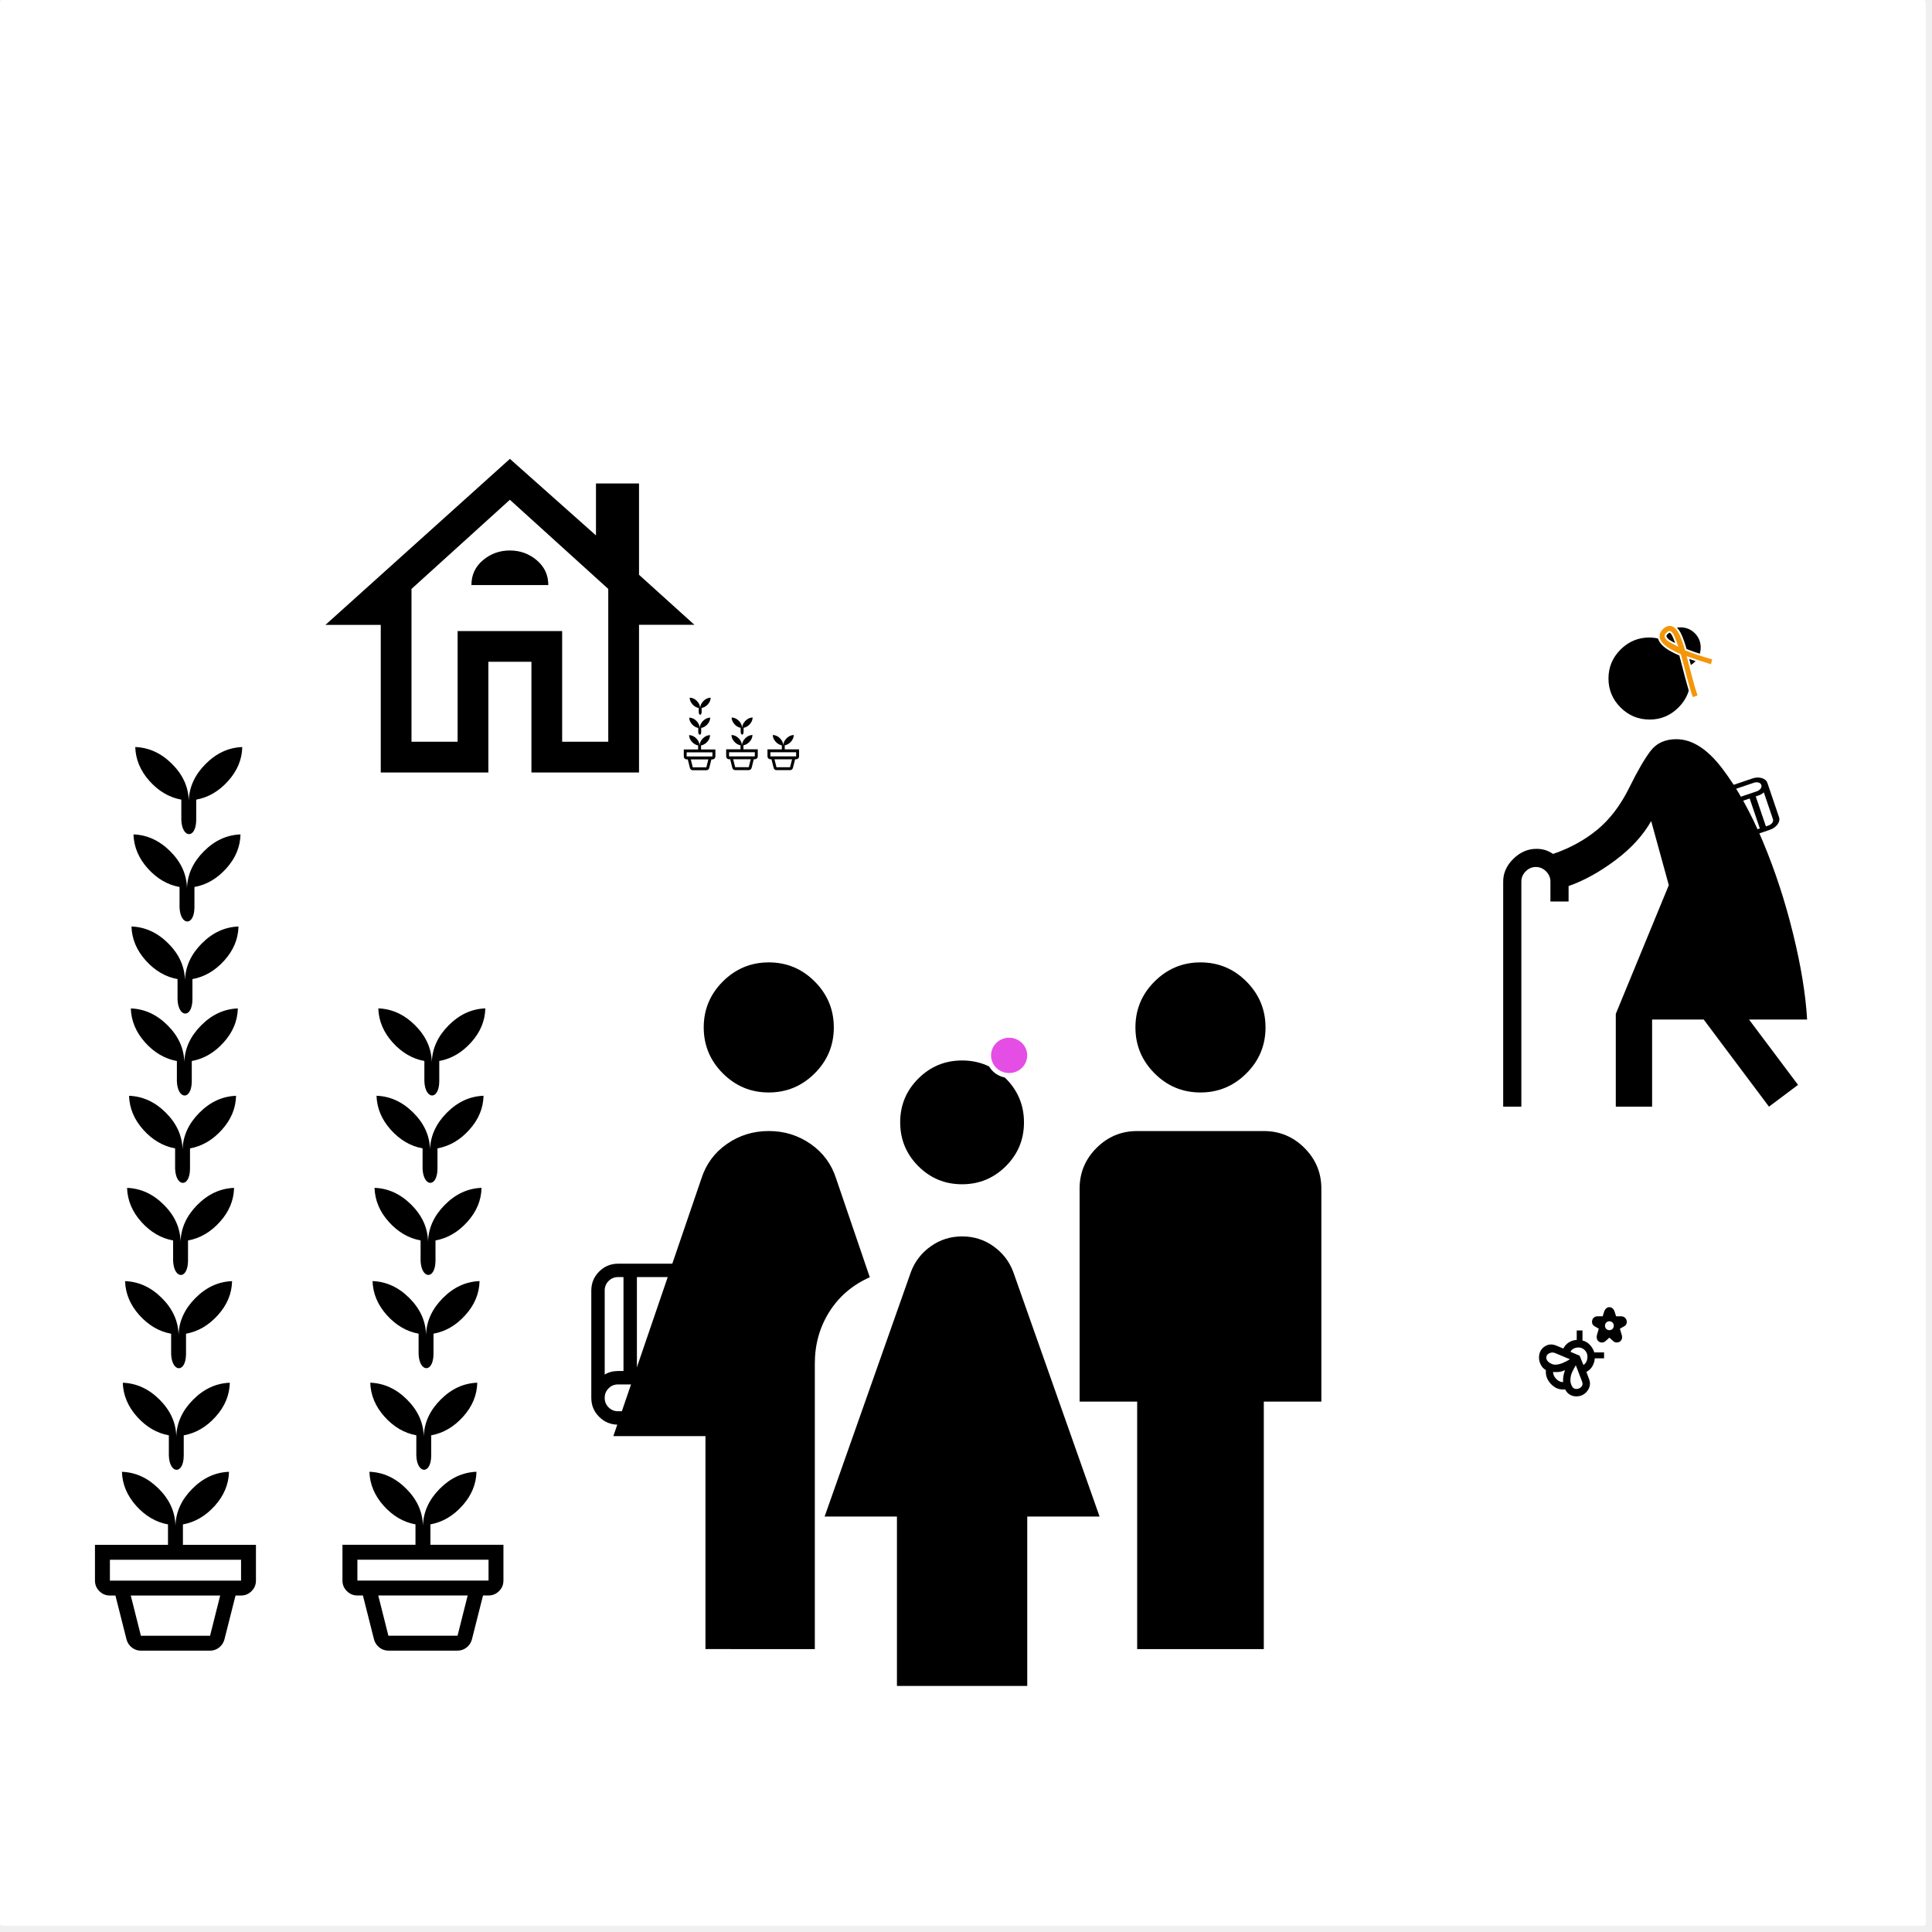
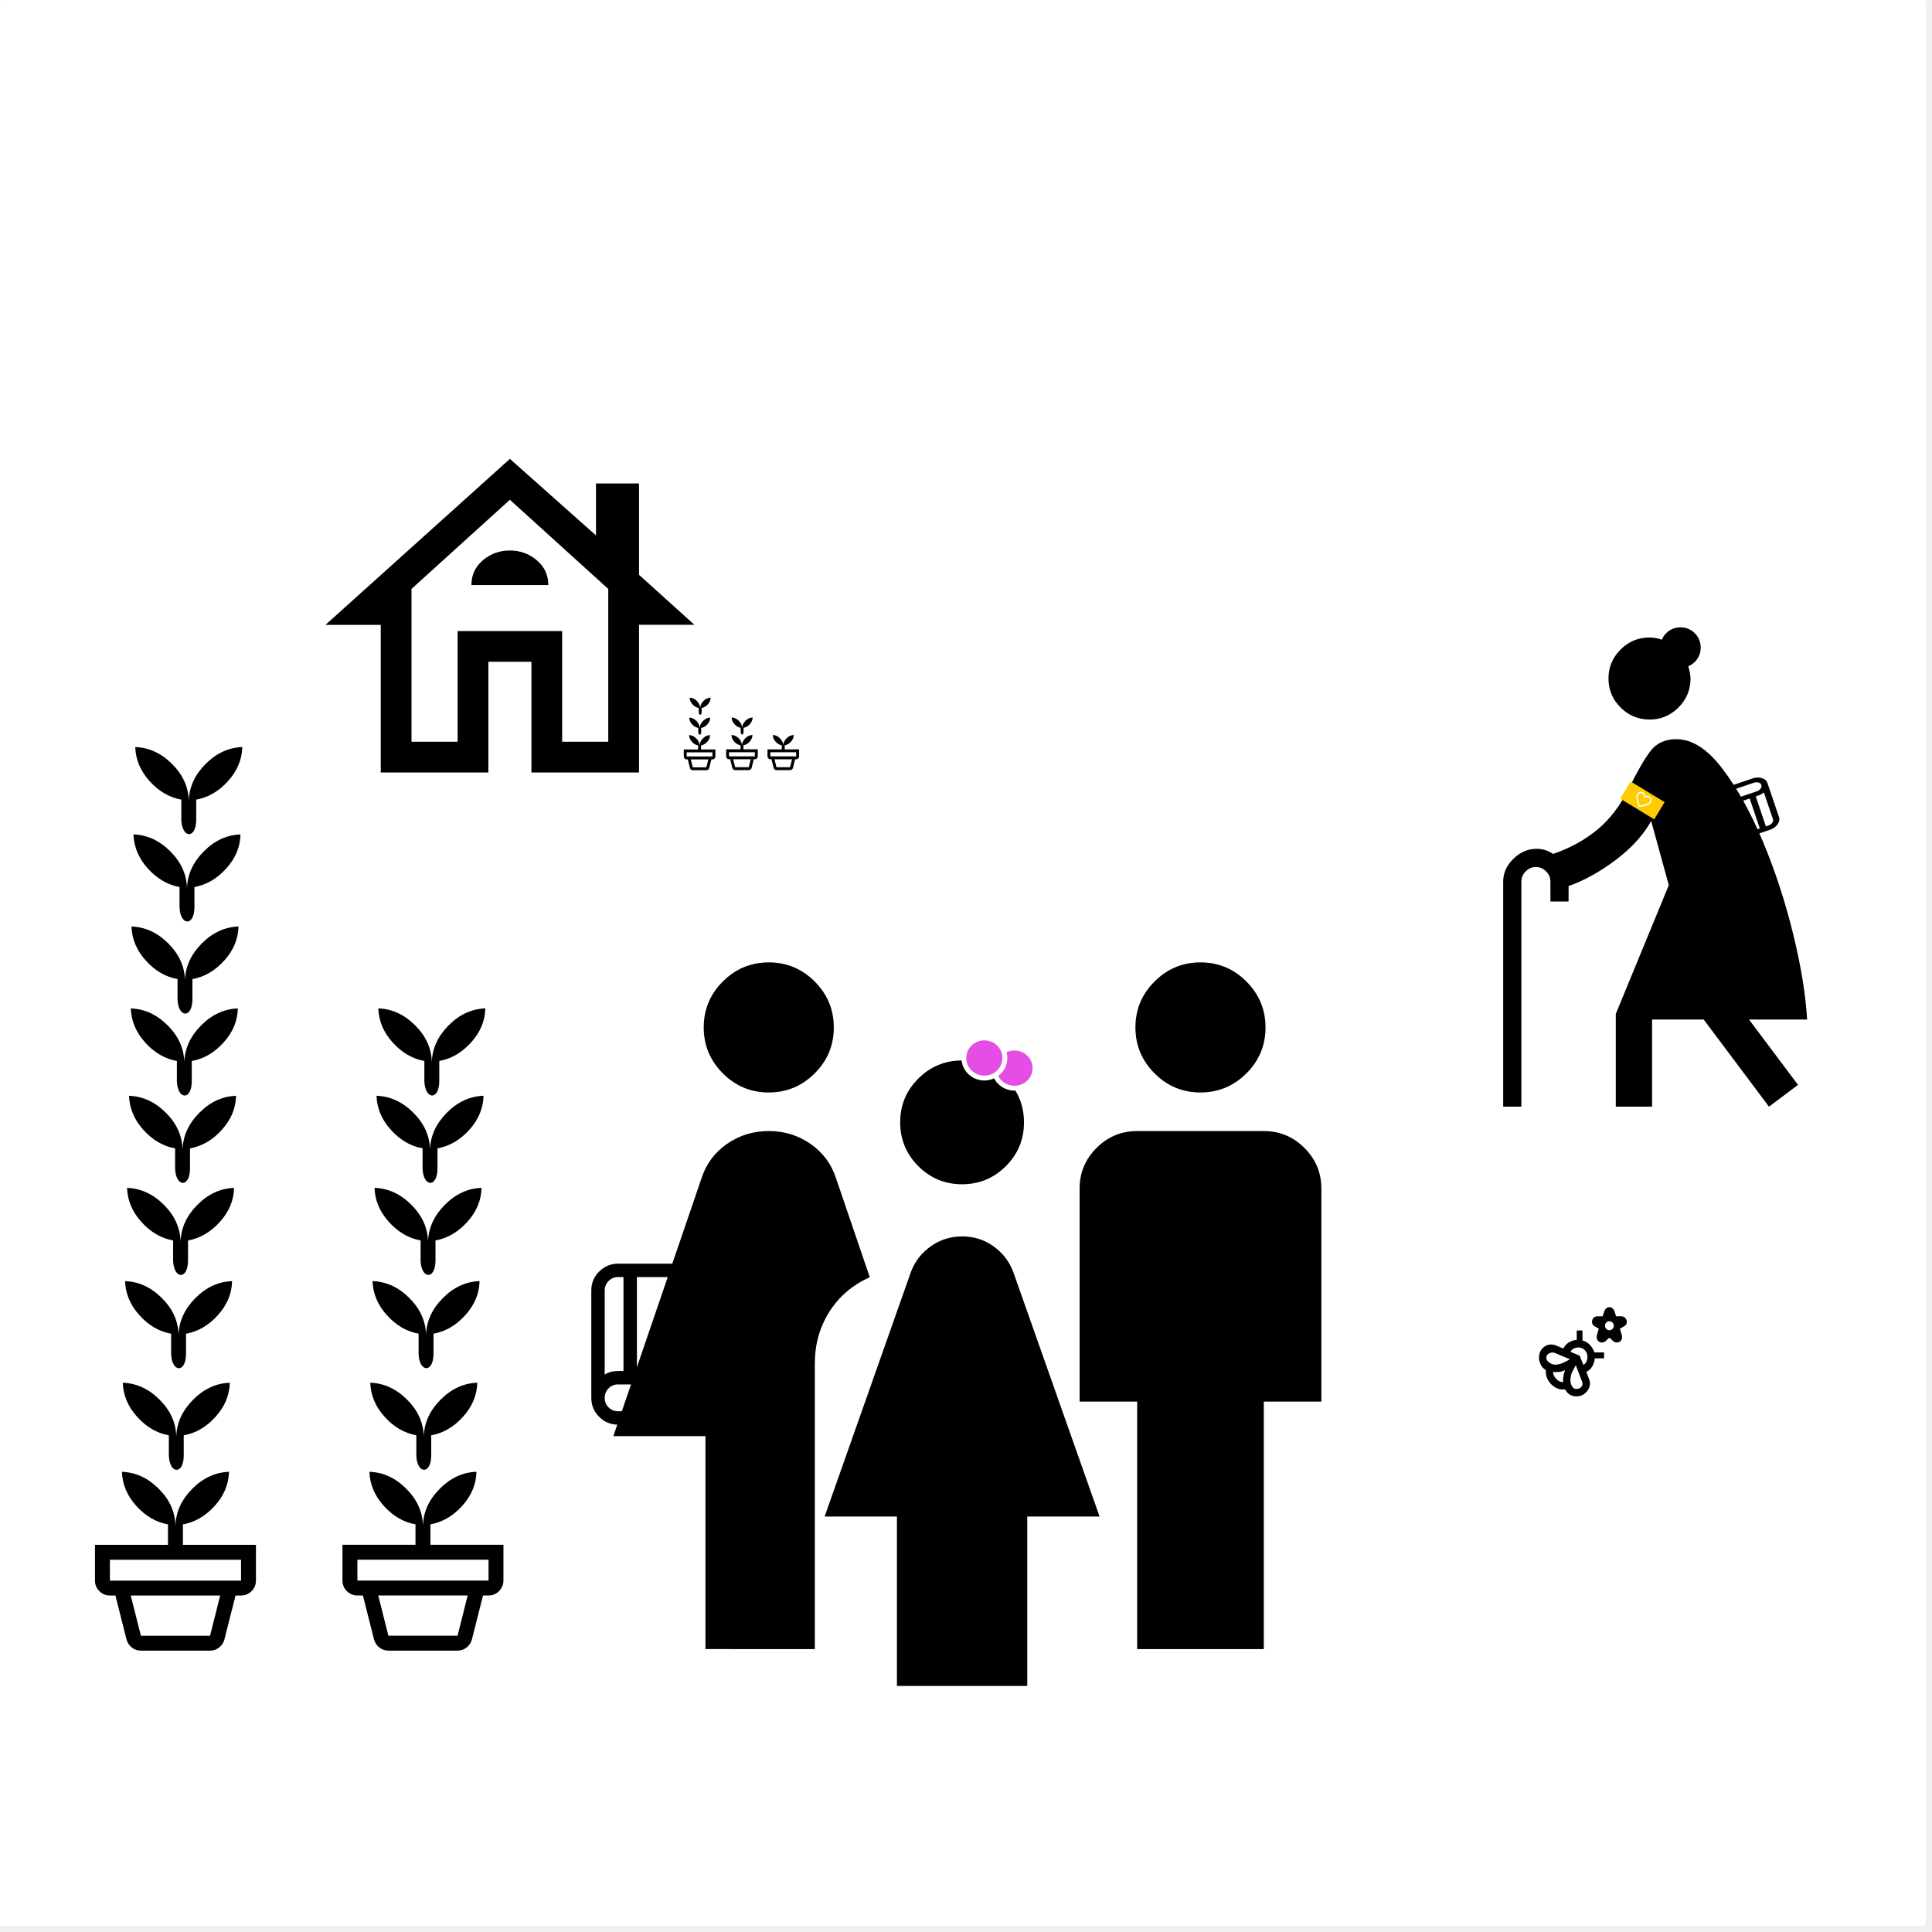
<svg xmlns="http://www.w3.org/2000/svg" width="400" height="400" version="1.1" viewBox="0 0 105.83 105.83" id="svg66">
  <defs id="defs70" />
  <rect width="105.49" height="105.49" ry=".133" fill="#fff" id="rect2" />
  <path d="m42.109 59.843c0.979 0 1.818-0.349 2.517-1.046 0.699-0.697 1.048-1.536 1.048-2.515 0-0.979-0.349-1.818-1.046-2.517-0.697-0.699-1.536-1.048-2.515-1.048-0.979 0-1.818 0.349-2.517 1.046-0.699 0.697-1.048 1.536-1.048 2.515s0.349 1.818 1.046 2.517c0.697 0.699 1.536 1.048 2.515 1.048zm2.525 30.49v-15.639c0-1.051 0.265-1.997 0.796-2.838 0.531-0.841 1.269-1.471 2.215-1.892l-1.845-5.408c-0.252-0.788-0.717-1.419-1.395-1.892-0.678-0.473-1.442-0.709-2.294-0.709s-1.616 0.236-2.294 0.709c-0.678 0.473-1.143 1.104-1.395 1.892l-4.824 14.11h5.045v11.666zm21.123-30.49c0.979 0 1.818-0.349 2.517-1.046 0.699-0.697 1.048-1.536 1.048-2.515 0-0.979-0.349-1.818-1.046-2.517-0.697-0.699-1.536-1.048-2.515-1.048-0.979 0-1.818 0.349-2.517 1.046-0.699 0.697-1.048 1.536-1.048 2.515s0.349 1.818 1.046 2.517c0.697 0.699 1.536 1.048 2.515 1.048zm3.471 30.49v-13.558h3.153v-11.666c0-0.867-0.309-1.609-0.926-2.227-0.617-0.617-1.36-0.926-2.227-0.926h-6.937c-0.867 0-1.609 0.309-2.227 0.926-0.617 0.617-0.926 1.36-0.926 2.227v11.666h3.153v13.558z" stroke-width=".047" id="path4" />
  <path d="m33.859 78.04q-0.609 0-1.039-0.43-0.43-0.43-0.43-1.039v-5.88q0-0.609 0.43-1.039 0.43-0.43 1.039-0.43h5.586v6.615q-0.283 0-0.472 0.219-0.189 0.219-0.189 0.516 0 0.298 0.189 0.516 0.189 0.219 0.472 0.219v0.735zm-0.735-2.745q0.162-0.099 0.345-0.147t0.39-0.048h0.294v-5.145h-0.294q-0.306 0-0.521 0.214-0.214 0.214-0.214 0.521zm1.764-0.195h3.822v-5.145h-3.822zm-1.764 0.195v-5.34zm0.732 2.01h4.38q-0.088-0.162-0.138-0.347-0.05-0.186-0.05-0.388 0-0.206 0.048-0.39 0.048-0.184 0.147-0.345h-4.387q-0.306 0-0.519 0.214t-0.213 0.521q0 0.309 0.213 0.522t0.518 0.213z" stroke-width=".011" id="path6" />
  <path d="m95.989 42.643q0.275-0.093 0.517-0.022t0.307 0.265l0.637 1.875q0.066 0.194-0.082 0.398-0.148 0.203-0.423 0.297l-2.526 0.858-0.716-2.11q0.128-0.043 0.19-0.142 0.062-0.099 0.03-0.194-0.032-0.095-0.141-0.136-0.109-0.041-0.237 3e-3l-0.08-0.234zm0.63 0.763q-0.062 0.057-0.14 0.1-0.078 0.043-0.171 0.075l-0.133 0.045 0.557 1.641 0.133-0.045q0.138-0.047 0.212-0.148 0.074-0.101 0.041-0.199zm-0.777 0.333-1.728 0.587 0.557 1.641 1.728-0.587zm0.777-0.333 0.578 1.703zm-0.548-0.529-1.981 0.672q0.057 0.038 0.1 0.09t0.064 0.116q0.022 0.066 0.021 0.132-2e-3 0.066-0.029 0.133l1.984-0.673q0.138-0.047 0.211-0.148 0.073-0.101 0.04-0.199-0.033-0.099-0.153-0.134-0.119-0.035-0.258 0.012z" stroke-width=".004" id="path8" />
  <path d="m20.857 42.314v-8.084h-3.031l10.105-9.094 4.715 4.193v-2.846h2.358v5.002l3.031 2.738h-3.031v8.091h-5.894v-6.063h-2.358v6.063zm1.684-1.684h2.526v-6.063h5.726v6.063h2.526v-8.37l-5.389-4.884-5.389 4.884zm2.526-6.063h5.726zm0.758-2.518h4.21q0-0.825-0.632-1.36-0.632-0.535-1.474-0.535-0.842 0-1.474 0.532-0.632 0.532-0.632 1.363z" stroke-width=".025" id="path10" />
  <g stroke-width=".002" id="g24">
    <path d="m40.27 42.025h0.744l0.109-0.433h-0.962zm0 0.16q-0.055 0-0.097-0.034t-0.057-0.087l-0.119-0.472h1.293l-0.119 0.472q-0.014 0.054-0.057 0.087-0.043 0.034-0.097 0.034zm-0.334-0.754h1.411v-0.225h-1.411zm0.706-0.595q8e-3 -0.22 0.181-0.394 0.173-0.174 0.395-0.182-0.005 0.202-0.153 0.366-0.148 0.164-0.342 0.2v0.22h0.786v0.385q0 0.066-0.047 0.113-0.047 0.047-0.113 0.047h-1.411q-0.066 0-0.113-0.047-0.047-0.047-0.047-0.113v-0.385h0.786v-0.22q-0.194-0.035-0.342-0.2-0.148-0.164-0.154-0.366 0.221 8e-3 0.395 0.181 0.174 0.173 0.18 0.395z" id="path12" />
    <path d="m40.651 39.878c0.005-0.146 0.066-0.278 0.181-0.394 0.115-0.116 0.247-0.177 0.395-0.182-0.003 0.135-0.054 0.257-0.153 0.366-0.099 0.11-0.213 0.176-0.342 0.2v0.22c-0.002 0.205-0.152 0.199-0.16 0v-0.22c-0.129-0.024-0.243-0.09-0.342-0.2-0.098-0.11-0.15-0.232-0.154-0.366 0.148 5e-3 0.279 0.066 0.395 0.181 0.116 0.115 0.176 0.247 0.18 0.395z" id="path14" />
    <path d="m37.948 42.032h0.744l0.109-0.433h-0.962zm0 0.16q-0.055 0-0.097-0.034-0.043-0.034-0.057-0.087l-0.119-0.472h1.293l-0.119 0.472q-0.014 0.054-0.057 0.087-0.043 0.034-0.097 0.034zm-0.334-0.754h1.411v-0.225h-1.411zm0.706-0.595q8e-3 -0.22 0.181-0.394 0.173-0.174 0.395-0.182-0.005 0.202-0.153 0.366-0.148 0.164-0.342 0.2v0.22h0.786v0.385q0 0.066-0.047 0.113-0.047 0.047-0.113 0.047h-1.411q-0.066 0-0.113-0.047-0.047-0.047-0.047-0.113v-0.385h0.786v-0.22q-0.194-0.035-0.342-0.2-0.148-0.164-0.154-0.366 0.221 8e-3 0.395 0.181 0.174 0.173 0.18 0.395z" id="path16" />
    <path d="m38.328 39.885c0.005-0.146 0.066-0.278 0.181-0.394 0.115-0.116 0.247-0.177 0.395-0.182-0.003 0.135-0.054 0.257-0.153 0.366-0.099 0.11-0.213 0.176-0.342 0.2v0.22c-0.002 0.205-0.152 0.199-0.16 0v-0.22c-0.129-0.024-0.243-0.09-0.342-0.2-0.098-0.11-0.15-0.232-0.154-0.366 0.148 5e-3 0.279 0.066 0.395 0.181 0.116 0.115 0.176 0.247 0.18 0.395z" id="path18" />
    <path d="m38.353 38.792c0.005-0.146 0.066-0.278 0.181-0.394 0.115-0.116 0.247-0.177 0.395-0.182-0.003 0.135-0.054 0.257-0.153 0.366s-0.213 0.176-0.342 0.2v0.22c-0.002 0.205-0.152 0.199-0.16 0v-0.22c-0.129-0.024-0.243-0.09-0.342-0.2-0.098-0.11-0.15-0.232-0.154-0.366 0.148 5e-3 0.279 0.066 0.395 0.181 0.116 0.115 0.176 0.247 0.18 0.395z" id="path20" />
    <path d="m42.533 42.026h0.744l0.109-0.433h-0.962zm0 0.16q-0.055 0-0.097-0.034t-0.057-0.087l-0.119-0.472h1.293l-0.119 0.472q-0.014 0.054-0.057 0.087-0.043 0.034-0.097 0.034zm-0.334-0.754h1.411v-0.225h-1.411zm0.706-0.595q8e-3 -0.22 0.181-0.394 0.173-0.174 0.395-0.182-0.005 0.202-0.153 0.366-0.148 0.164-0.342 0.2v0.22h0.786v0.385q0 0.066-0.047 0.113-0.047 0.047-0.113 0.047h-1.411q-0.066 0-0.113-0.047-0.047-0.047-0.047-0.113v-0.385h0.786v-0.22q-0.194-0.035-0.342-0.2-0.148-0.164-0.154-0.366 0.221 8e-3 0.395 0.181 0.174 0.173 0.18 0.395z" id="path22" />
  </g>
  <path d="m96.9 60.62 1.591-1.194-2.685-3.58h3.183q-0.119-2.059-0.771-4.709-0.651-2.651-1.646-5.027-0.995-2.387-2.223-4.003-1.228-1.616-2.521-1.616-0.925 0-1.417 0.646-0.492 0.646-1.159 1.999-0.716 1.452-1.75 2.307-1.034 0.855-2.427 1.333-0.249-0.159-0.457-0.219-0.209-0.06-0.457-0.06-0.706 0-1.263 0.547-0.557 0.547-0.557 1.243v12.332h0.995v-12.332q0-0.318 0.239-0.557 0.239-0.239 0.557-0.239 0.318 0 0.557 0.239 0.239 0.239 0.239 0.557v1.094h0.995v-0.845q1.273-0.448 2.566-1.417 1.293-0.97 1.959-2.143l0.965 3.511-2.904 7.051v5.082h1.989v-4.774h2.825zm-6.544-21.204q0.925 0 1.586-0.661 0.661-0.661 0.661-1.586 0-0.199-0.119-0.676 0.308-0.129 0.492-0.403 0.184-0.273 0.184-0.612 0-0.467-0.323-0.791-0.323-0.323-0.791-0.323-0.338 0-0.612 0.184-0.274 0.184-0.403 0.492-0.159-0.059-0.338-0.09-0.179-0.03-0.338-0.03-0.925 0-1.586 0.661-0.661 0.661-0.661 1.586 0 0.925 0.661 1.586 0.661 0.661 1.586 0.661z" stroke-width=".03" id="path26" />
  <g stroke-width=".012" id="g40">
    <path d="m21.275 89.601h3.788l0.555-2.204h-4.898zm0 0.816q-0.278 0-0.496-0.172-0.219-0.172-0.292-0.445l-0.608-2.404h6.58l-0.608 2.404q-0.073 0.273-0.292 0.445-0.219 0.172-0.496 0.172zm-1.698-3.837h7.184v-1.143h-7.184zm3.592-3.029q0.041-1.118 0.923-2.004 0.882-0.886 2.008-0.927-0.025 1.029-0.78 1.865-0.755 0.837-1.743 1.016v1.119h4v1.959q0 0.337-0.24 0.577-0.24 0.24-0.577 0.24h-7.184q-0.337 0-0.577-0.24-0.24-0.24-0.24-0.577v-1.959h4v-1.119q-0.988-0.18-1.739-1.016-0.751-0.837-0.784-1.865 1.127 0.041 2.012 0.923 0.886 0.882 0.918 2.008z" id="path28" />
    <path d="m23.213 78.672c0.027-0.746 0.335-1.414 0.923-2.004 0.588-0.591 1.257-0.899 2.008-0.927-0.016 0.686-0.276 1.308-0.78 1.865-0.503 0.558-1.084 0.897-1.743 1.016v1.119c-0.011 1.045-0.773 1.011-0.816 0v-1.119c-0.659-0.12-1.238-0.459-1.739-1.016-0.501-0.558-0.762-1.18-0.784-1.865 0.751 0.027 1.422 0.335 2.012 0.923 0.591 0.588 0.897 1.257 0.918 2.008z" id="path30" />
    <path d="m23.338 73.106c0.027-0.746 0.335-1.414 0.923-2.004 0.588-0.591 1.257-0.899 2.008-0.927-0.016 0.686-0.276 1.308-0.78 1.865-0.503 0.558-1.084 0.897-1.743 1.016v1.119c-0.011 1.045-0.773 1.011-0.816 0v-1.119c-0.659-0.12-1.238-0.459-1.739-1.016-0.501-0.558-0.762-1.18-0.784-1.865 0.751 0.027 1.422 0.335 2.012 0.923 0.591 0.588 0.897 1.257 0.918 2.008z" id="path32" />
    <path d="m23.447 67.998c0.027-0.746 0.335-1.414 0.923-2.004 0.588-0.591 1.257-0.899 2.008-0.927-0.016 0.686-0.276 1.308-0.78 1.865-0.503 0.558-1.084 0.897-1.743 1.016v1.119c-0.011 1.045-0.773 1.011-0.816 0v-1.119c-0.659-0.12-1.238-0.459-1.739-1.016s-0.762-1.18-0.784-1.865c0.751 0.027 1.422 0.335 2.012 0.923 0.591 0.588 0.897 1.257 0.918 2.008z" id="path34" />
    <path d="m23.556 62.954c0.027-0.746 0.335-1.414 0.923-2.004 0.588-0.591 1.257-0.899 2.008-0.927-0.016 0.686-0.276 1.308-0.78 1.865-0.503 0.558-1.084 0.897-1.743 1.016v1.119c-0.011 1.045-0.773 1.011-0.816 0v-1.119c-0.659-0.12-1.238-0.459-1.739-1.016s-0.762-1.18-0.784-1.865c0.751 0.027 1.422 0.335 2.012 0.923 0.591 0.588 0.897 1.257 0.918 2.008z" id="path36" />
    <path d="m23.654 58.168c0.027-0.746 0.335-1.414 0.923-2.004s1.257-0.899 2.008-0.927c-0.016 0.686-0.276 1.308-0.78 1.865-0.503 0.558-1.084 0.897-1.743 1.016v1.119c-0.011 1.045-0.773 1.011-0.816 0v-1.119c-0.659-0.12-1.238-0.459-1.739-1.016-0.501-0.558-0.762-1.18-0.784-1.865 0.751 0.027 1.422 0.335 2.012 0.923 0.591 0.588 0.897 1.257 0.918 2.008z" id="path38" />
  </g>
  <path d="m88.158 73.271-0.216 0.195q-0.072 0.067-0.178 0.073-0.106 6e-3 -0.19-0.057-0.084-0.063-0.104-0.167-0.02-0.104 8e-3 -0.195l0.1-0.338-0.24-0.138q-0.088-0.051-0.117-0.144-0.029-0.094 7.7e-4 -0.193 0.03-0.1 0.108-0.152 0.078-0.052 0.184-0.052h0.276l0.084-0.26q0.032-0.1 0.107-0.17 0.075-0.07 0.177-0.07 0.102 0 0.177 0.07 0.075 0.07 0.107 0.17l0.084 0.26h0.276q0.098 0 0.179 0.054 0.081 0.054 0.113 0.15 0.034 0.094 4e-3 0.191-0.03 0.098-0.12 0.147l-0.244 0.138 0.1 0.338q0.032 0.096 0.012 0.198-0.02 0.103-0.104 0.164-0.086 0.059-0.191 0.055-0.105-4e-3 -0.177-0.071zm0-0.407q0.102 0 0.171-0.07 0.069-0.07 0.069-0.174t-0.069-0.174q-0.069-0.07-0.171-0.07-0.102 0-0.171 0.07-0.069 0.07-0.069 0.174 0 0.104 0.069 0.174 0.069 0.07 0.171 0.07zm-1.113 2.678q0.134 0.342-0.092 0.645-0.226 0.303-0.609 0.303-0.194 0-0.357-0.098t-0.251-0.285q-0.435 0.053-0.764-0.28-0.329-0.333-0.293-0.778-0.18-0.1-0.278-0.292-0.098-0.192-0.098-0.388 0-0.397 0.299-0.605 0.299-0.209 0.67-0.046l0.364 0.151q0.108-0.214 0.304-0.337 0.196-0.123 0.429-0.135v-0.517h0.316v0.549q0.238 0.055 0.411 0.245 0.172 0.19 0.234 0.406h0.537v0.326h-0.509q-0.016 0.236-0.133 0.435-0.117 0.199-0.327 0.309zm-1.422 0.167q-0.012-0.165 0.017-0.333 0.029-0.168 0.087-0.327-0.154 0.079-0.321 0.101-0.167 0.021-0.335 1e-3 8e-3 0.214 0.177 0.386 0.169 0.172 0.376 0.172zm-0.445-0.956q0.224 0 0.452-0.104 0.227-0.104 0.365-0.193l-0.809-0.338q-0.158-0.069-0.321 0.011-0.163 0.08-0.163 0.241 0 0.159 0.168 0.271 0.168 0.112 0.308 0.112zm1.165 1.331q0.174 0 0.279-0.119 0.105-0.119 0.045-0.272l-0.348-0.908q-0.11 0.183-0.203 0.381-0.093 0.197-0.093 0.454 0 0.149 0.081 0.306 0.081 0.158 0.239 0.158zm0.393-1.315q0.124-0.081 0.172-0.2 0.048-0.119 0.048-0.253 0-0.208-0.144-0.356-0.144-0.149-0.346-0.149-0.132 0-0.254 0.057-0.122 0.057-0.188 0.181l0.505 0.212z" stroke-width=".006" id="path42" />
  <g stroke-width=".012" id="g62">
    <path d="m7.718 89.603h3.788l0.555-2.204h-4.898zm0 0.816q-0.278 0-0.496-0.172-0.219-0.172-0.292-0.445l-0.608-2.404h6.58l-0.608 2.404q-0.073 0.273-0.292 0.445-0.219 0.172-0.496 0.172zm-1.698-3.837h7.184v-1.143h-7.184zm3.592-3.029q0.041-1.118 0.923-2.004 0.882-0.886 2.008-0.927-0.025 1.029-0.78 1.865-0.755 0.837-1.743 1.016v1.119h4v1.959q0 0.337-0.24 0.577-0.24 0.24-0.577 0.24h-7.184q-0.337 0-0.577-0.24-0.24-0.24-0.24-0.577v-1.959h4v-1.119q-0.988-0.18-1.739-1.016-0.751-0.837-0.784-1.865 1.127 0.041 2.012 0.923 0.886 0.882 0.918 2.008z" id="path44" />
    <path d="m9.657 78.674c0.027-0.746 0.335-1.414 0.923-2.004 0.588-0.591 1.257-0.899 2.008-0.927-0.016 0.686-0.276 1.308-0.78 1.865-0.503 0.558-1.084 0.897-1.743 1.016v1.119c-0.011 1.045-0.773 1.011-0.816 0v-1.119c-0.659-0.12-1.238-0.459-1.739-1.016-0.501-0.558-0.762-1.18-0.784-1.865 0.751 0.027 1.422 0.335 2.012 0.923 0.591 0.588 0.897 1.257 0.918 2.008z" id="path46" />
    <path d="m9.782 73.108c0.027-0.746 0.335-1.414 0.923-2.004 0.588-0.591 1.257-0.899 2.008-0.927-0.016 0.686-0.276 1.308-0.78 1.865-0.503 0.558-1.084 0.897-1.743 1.016v1.119c-0.011 1.045-0.773 1.011-0.816 0v-1.119c-0.659-0.12-1.238-0.459-1.739-1.016-0.501-0.558-0.762-1.18-0.784-1.865 0.751 0.027 1.422 0.335 2.012 0.923 0.591 0.588 0.897 1.257 0.918 2.008z" id="path48" />
    <path d="m9.891 68c0.027-0.746 0.335-1.414 0.923-2.004 0.588-0.591 1.257-0.899 2.008-0.927-0.016 0.686-0.276 1.308-0.78 1.865-0.503 0.558-1.084 0.897-1.743 1.016v1.119c-0.011 1.045-0.773 1.011-0.816 0v-1.119c-0.659-0.12-1.238-0.459-1.739-1.016-0.501-0.558-0.762-1.18-0.784-1.865 0.751 0.027 1.422 0.335 2.012 0.923 0.591 0.588 0.897 1.257 0.918 2.008z" id="path50" />
    <path d="m10 62.956c0.027-0.746 0.335-1.414 0.923-2.004 0.588-0.591 1.257-0.899 2.008-0.927-0.016 0.686-0.276 1.308-0.78 1.865-0.503 0.558-1.084 0.897-1.743 1.016v1.119c-0.011 1.045-0.773 1.011-0.816 0v-1.119c-0.659-0.12-1.238-0.459-1.739-1.016-0.501-0.558-0.762-1.18-0.784-1.865 0.751 0.027 1.422 0.335 2.012 0.923 0.591 0.588 0.897 1.257 0.918 2.008z" id="path52" />
    <path d="m10.097 58.17c0.027-0.746 0.335-1.414 0.923-2.004s1.257-0.899 2.008-0.927c-0.016 0.686-0.276 1.308-0.78 1.865-0.503 0.558-1.084 0.897-1.743 1.016v1.119c-0.011 1.045-0.773 1.011-0.816 0v-1.119c-0.659-0.12-1.238-0.459-1.739-1.016-0.501-0.558-0.762-1.18-0.784-1.865 0.751 0.027 1.422 0.335 2.012 0.923 0.591 0.588 0.897 1.257 0.918 2.008z" id="path54" />
    <path d="m10.133 53.682c0.027-0.746 0.335-1.414 0.923-2.004 0.588-0.591 1.257-0.899 2.008-0.927-0.016 0.686-0.276 1.308-0.78 1.865-0.503 0.558-1.084 0.897-1.743 1.016v1.119c-0.011 1.045-0.773 1.011-0.816 0v-1.119c-0.659-0.12-1.238-0.459-1.739-1.016s-0.762-1.18-0.784-1.865c0.751 0.027 1.422 0.335 2.012 0.923 0.591 0.588 0.897 1.257 0.918 2.008z" id="path56" />
    <path d="m10.243 48.638c0.027-0.746 0.335-1.414 0.923-2.004 0.588-0.591 1.257-0.899 2.008-0.927-0.016 0.686-0.276 1.308-0.78 1.865-0.503 0.558-1.084 0.897-1.743 1.016v1.119c-0.011 1.045-0.773 1.011-0.816 0v-1.119c-0.659-0.12-1.238-0.459-1.739-1.016-0.501-0.558-0.762-1.18-0.784-1.865 0.751 0.027 1.422 0.335 2.012 0.923 0.591 0.588 0.897 1.257 0.918 2.008z" id="path58" />
    <path d="m10.34 43.852c0.027-0.746 0.335-1.414 0.923-2.004s1.257-0.899 2.008-0.927c-0.016 0.686-0.276 1.308-0.78 1.865-0.503 0.558-1.084 0.897-1.743 1.016v1.119c-0.011 1.045-0.773 1.011-0.816 0v-1.119c-0.659-0.12-1.238-0.459-1.739-1.016-0.501-0.558-0.762-1.18-0.784-1.865 0.751 0.027 1.422 0.335 2.012 0.923 0.591 0.588 0.897 1.257 0.918 2.008z" id="path60" />
  </g>
  <path d="m52.697 64.871q-1.406 0-2.397-0.994-0.99-0.994-0.99-2.4t0.994-2.397 2.4-0.99 2.397 0.994q0.99 0.994 0.99 2.4 0 1.406-0.994 2.397-0.994 0.99-2.4 0.99zm-3.565 27.481v-9.279h-3.962l4.729-13.401q0.321-0.857 1.084-1.401 0.763-0.544 1.722-0.544 0.959 0 1.718 0.544 0.758 0.544 1.08 1.401l4.729 13.401h-3.962v9.279z" stroke-width=".054" id="path64" />
-   <ellipse style="fill:#e54ee5;fill-opacity:1;stroke:#ffffff;stroke-width:0.265;stroke-linejoin:round;stroke-miterlimit:4;stroke-dasharray:none;stroke-dashoffset:7.35;stroke-opacity:1" id="path906" cx="55.277" cy="57.812" rx="1.123" ry="1.099" />
-   <path style="color:#000000;font-style:normal;font-variant:normal;font-weight:normal;font-stretch:normal;font-size:medium;line-height:normal;font-family:sans-serif;font-variant-ligatures:normal;font-variant-position:normal;font-variant-caps:normal;font-variant-numeric:normal;font-variant-alternates:normal;font-variant-east-asian:normal;font-feature-settings:normal;font-variation-settings:normal;text-indent:0;text-align:start;text-decoration:none;text-decoration-line:none;text-decoration-style:solid;text-decoration-color:#000000;letter-spacing:normal;word-spacing:normal;text-transform:none;writing-mode:lr-tb;direction:ltr;text-orientation:mixed;dominant-baseline:auto;baseline-shift:baseline;text-anchor:start;white-space:normal;shape-padding:0;shape-margin:0;inline-size:0;clip-rule:nonzero;display:inline;overflow:visible;visibility:visible;isolation:auto;mix-blend-mode:normal;color-interpolation:sRGB;color-interpolation-filters:linearRGB;solid-color:#000000;solid-opacity:1;vector-effect:none;fill:#f39609;fill-opacity:1;fill-rule:nonzero;stroke:#ffffff;stroke-width:0.099;stroke-linecap:butt;stroke-linejoin:miter;stroke-miterlimit:4;stroke-dasharray:none;stroke-dashoffset:0;stroke-opacity:1;color-rendering:auto;image-rendering:auto;shape-rendering:auto;text-rendering:auto;enable-background:accumulate;stop-color:#000000" d="m 91.099,34.388 c -0.151,0.129 -0.244,0.296 -0.24,0.467 0.004,0.171 0.096,0.315 0.212,0.436 0.225,0.233 0.582,0.416 0.961,0.58 0.204,0.737 0.399,1.626 0.665,2.377 l 0.354,-0.126 c -0.225,-0.636 -0.402,-1.402 -0.588,-2.102 0.602,0.213 1.294,0.428 1.294,0.428 l 0.091,-0.364 c 0,0 -0.802,-0.217 -1.506,-0.497 -0.015,-0.051 -0.031,-0.116 -0.046,-0.165 -0.123,-0.402 -0.244,-0.733 -0.425,-0.956 -0.09,-0.112 -0.205,-0.204 -0.353,-0.225 -0.148,-0.021 -0.298,0.041 -0.421,0.146 z m 0.244,0.285 c 0.073,-0.062 0.106,-0.064 0.125,-0.061 0.019,0.003 0.057,0.023 0.112,0.091 0.083,0.103 0.178,0.368 0.27,0.626 -0.187,-0.103 -0.418,-0.205 -0.51,-0.301 -0.079,-0.082 -0.106,-0.145 -0.107,-0.185 -10e-4,-0.04 0.012,-0.088 0.108,-0.171 z" id="path1827-3" />
+   <ellipse style="fill:#e54ee5;fill-opacity:1;stroke:#ffffff;stroke-width:0.265;stroke-linejoin:round;stroke-miterlimit:4;stroke-dasharray:none;stroke-dashoffset:7.35;stroke-opacity:1" id="path906" cx="55.571" cy="58.509" rx="1.123" ry="1.099" />
+   <ellipse style="fill:#e54ee5;fill-opacity:1;stroke:#ffffff;stroke-width:0.265;stroke-linejoin:round;stroke-miterlimit:4;stroke-dasharray:none;stroke-dashoffset:7.35;stroke-opacity:1" id="path906-3" cx="53.921" cy="57.955" rx="1.123" ry="1.099" />
+   <rect style="fill:#ffcc00;stroke-width:0.056;stroke-linejoin:round;stroke-dashoffset:7.35;stroke-opacity:0.722" id="rect889-7" width="2.181" height="1.103" x="98.567" y="-9.757" ry="0.035" transform="rotate(31.25889)" />
+   <path d="m 89.76,44.215 -0.02,-0.067 q -0.044,-0.15 -0.069,-0.255 -0.025,-0.105 -0.032,-0.18 -0.007,-0.075 0.004,-0.127 0.01,-0.052 0.037,-0.095 0.053,-0.087 0.146,-0.11 0.094,-0.023 0.18,0.029 0.053,0.032 0.084,0.084 0.031,0.052 0.037,0.117 0.066,-0.024 0.124,-0.02 0.059,0.004 0.109,0.035 0.086,0.052 0.109,0.146 0.023,0.094 -0.03,0.18 -0.027,0.044 -0.068,0.077 -0.041,0.033 -0.111,0.062 -0.07,0.029 -0.174,0.055 -0.104,0.026 -0.258,0.056 z m 0.051,-0.084 q 0.147,-0.029 0.245,-0.053 0.098,-0.025 0.162,-0.049 0.064,-0.024 0.1,-0.052 0.036,-0.027 0.058,-0.063 0.037,-0.061 0.022,-0.124 -0.015,-0.063 -0.076,-0.1 -0.047,-0.029 -0.105,-0.025 -0.058,0.004 -0.109,0.04 l -0.055,-0.033 q 0.008,-0.061 -0.015,-0.114 -0.023,-0.053 -0.071,-0.082 -0.061,-0.037 -0.124,-0.021 -0.063,0.016 -0.1,0.077 -0.022,0.036 -0.029,0.08 -0.008,0.045 -1.37e-4,0.113 0.008,0.068 0.032,0.167 0.024,0.099 0.066,0.241 z m 0.167,-0.274 z" id="path39593-8-5" style="display:inline;fill:#ffffff;stroke-width:0.001" />
</svg>
